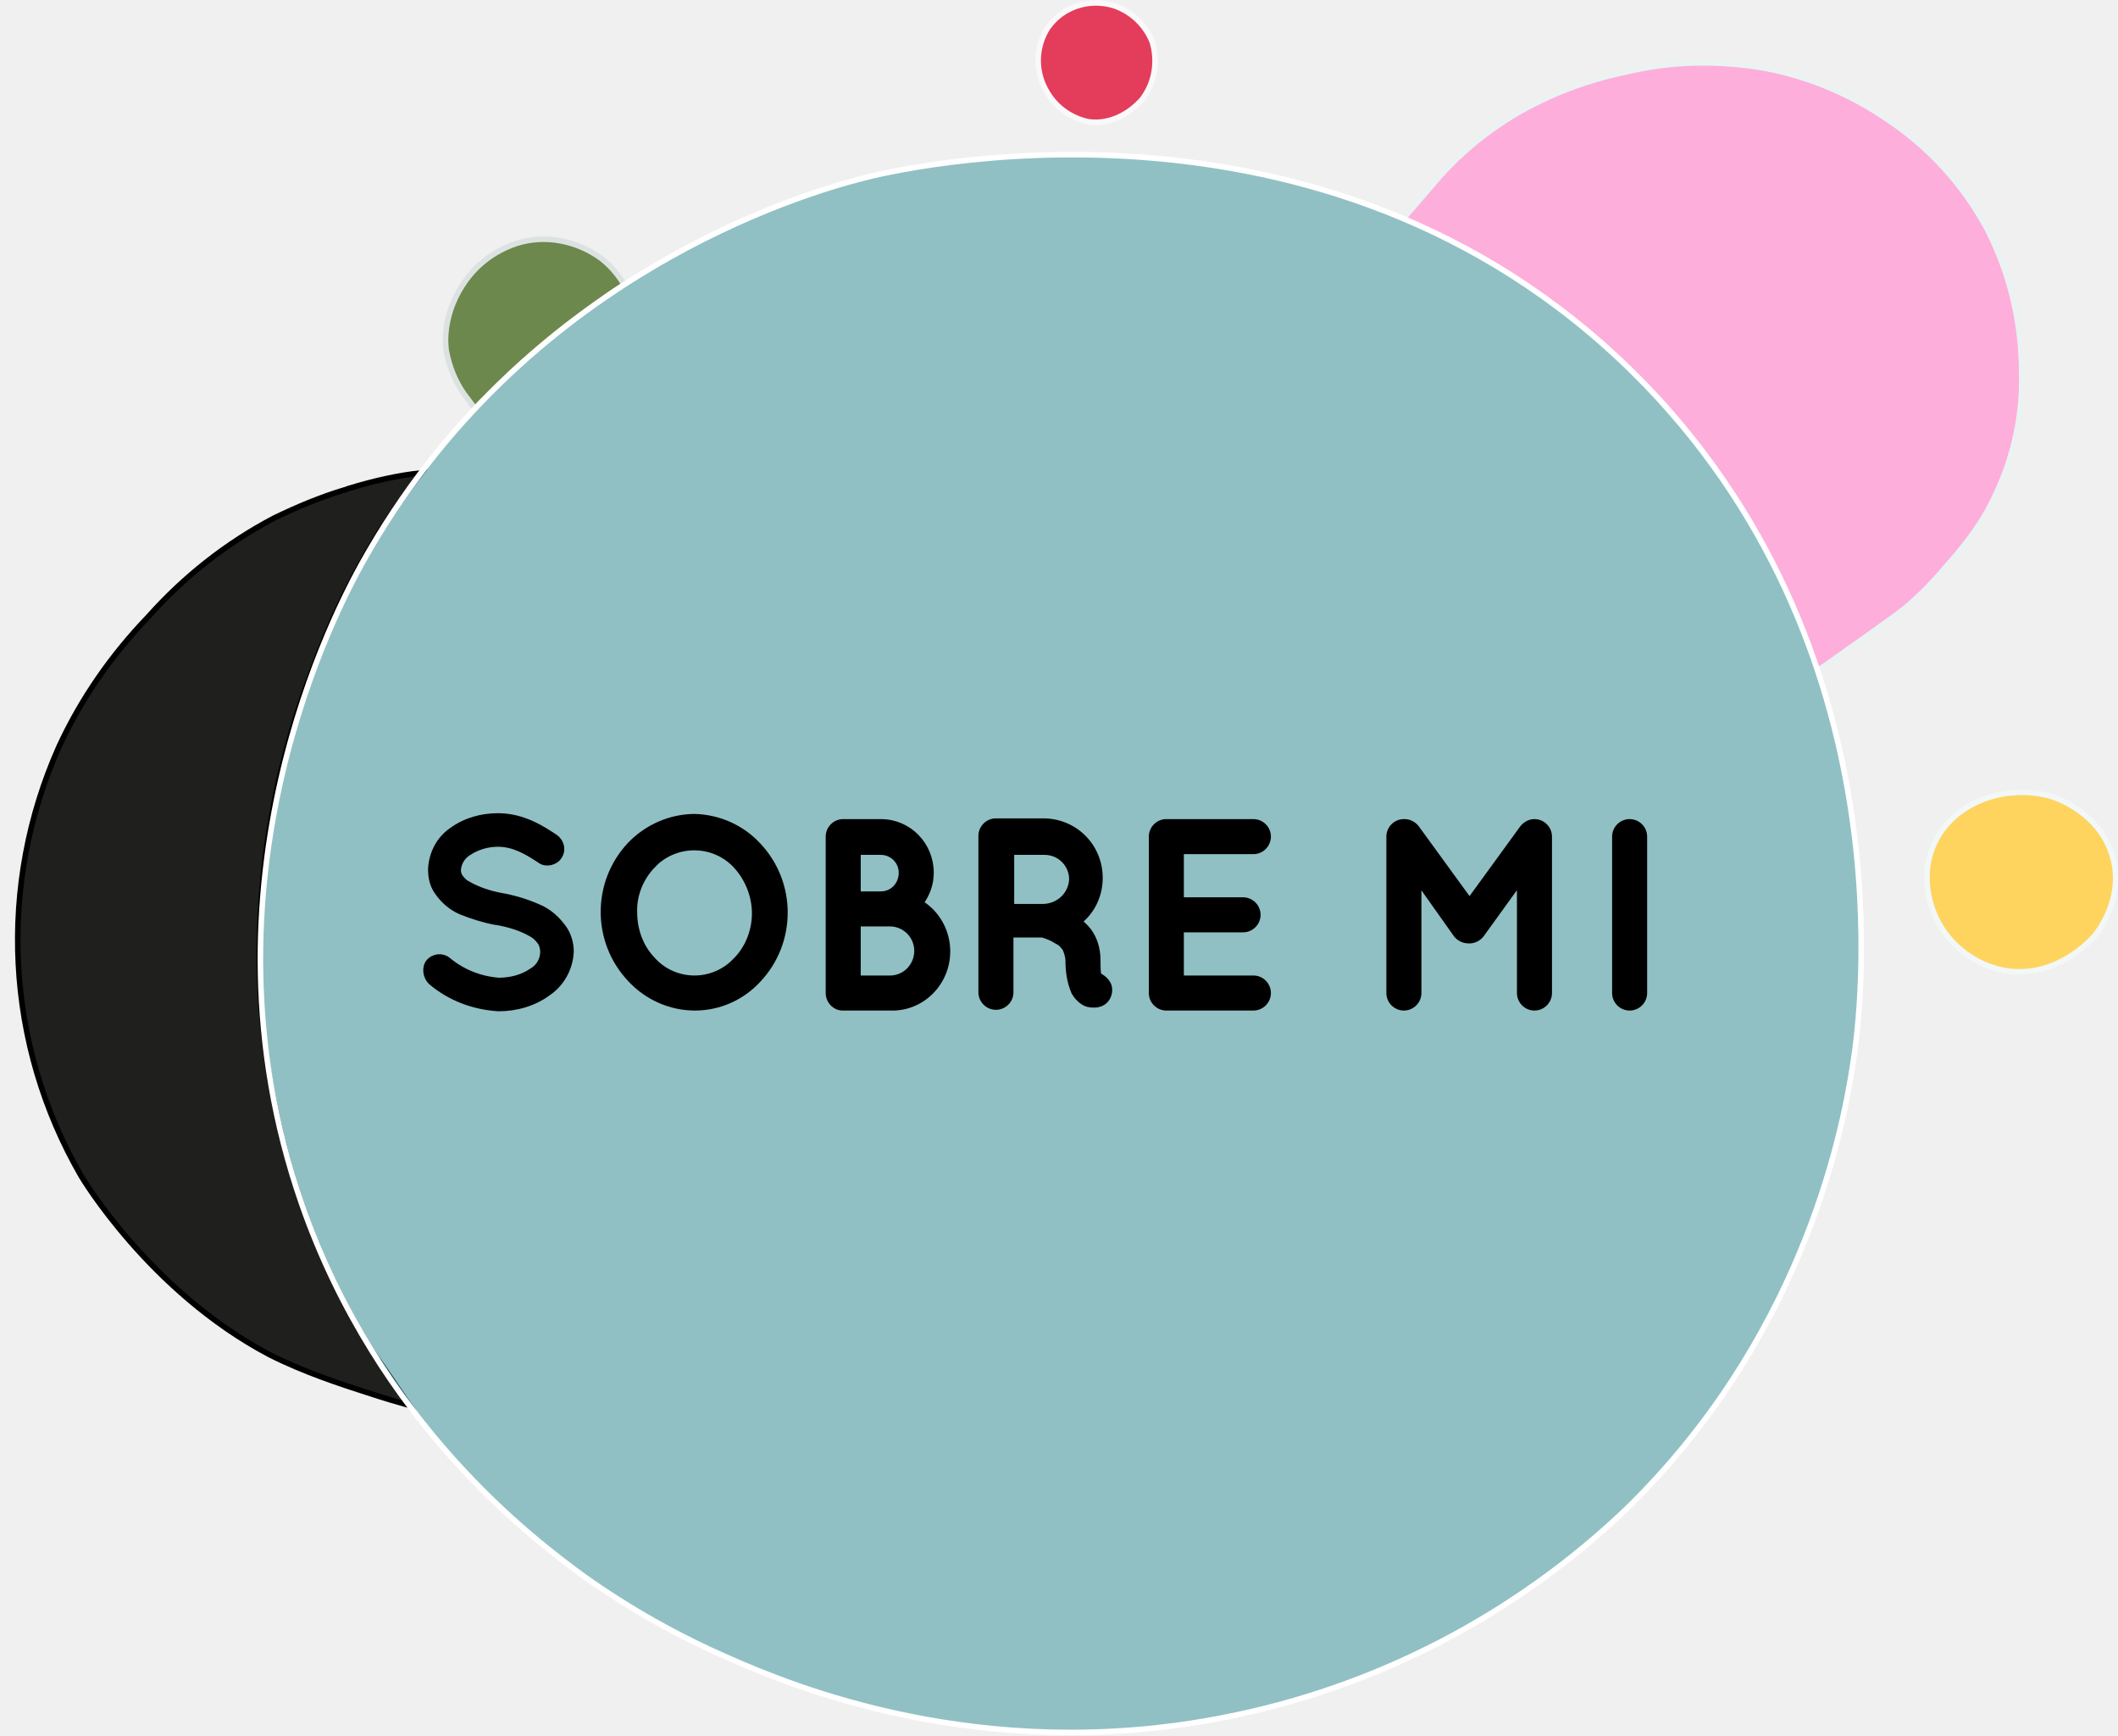
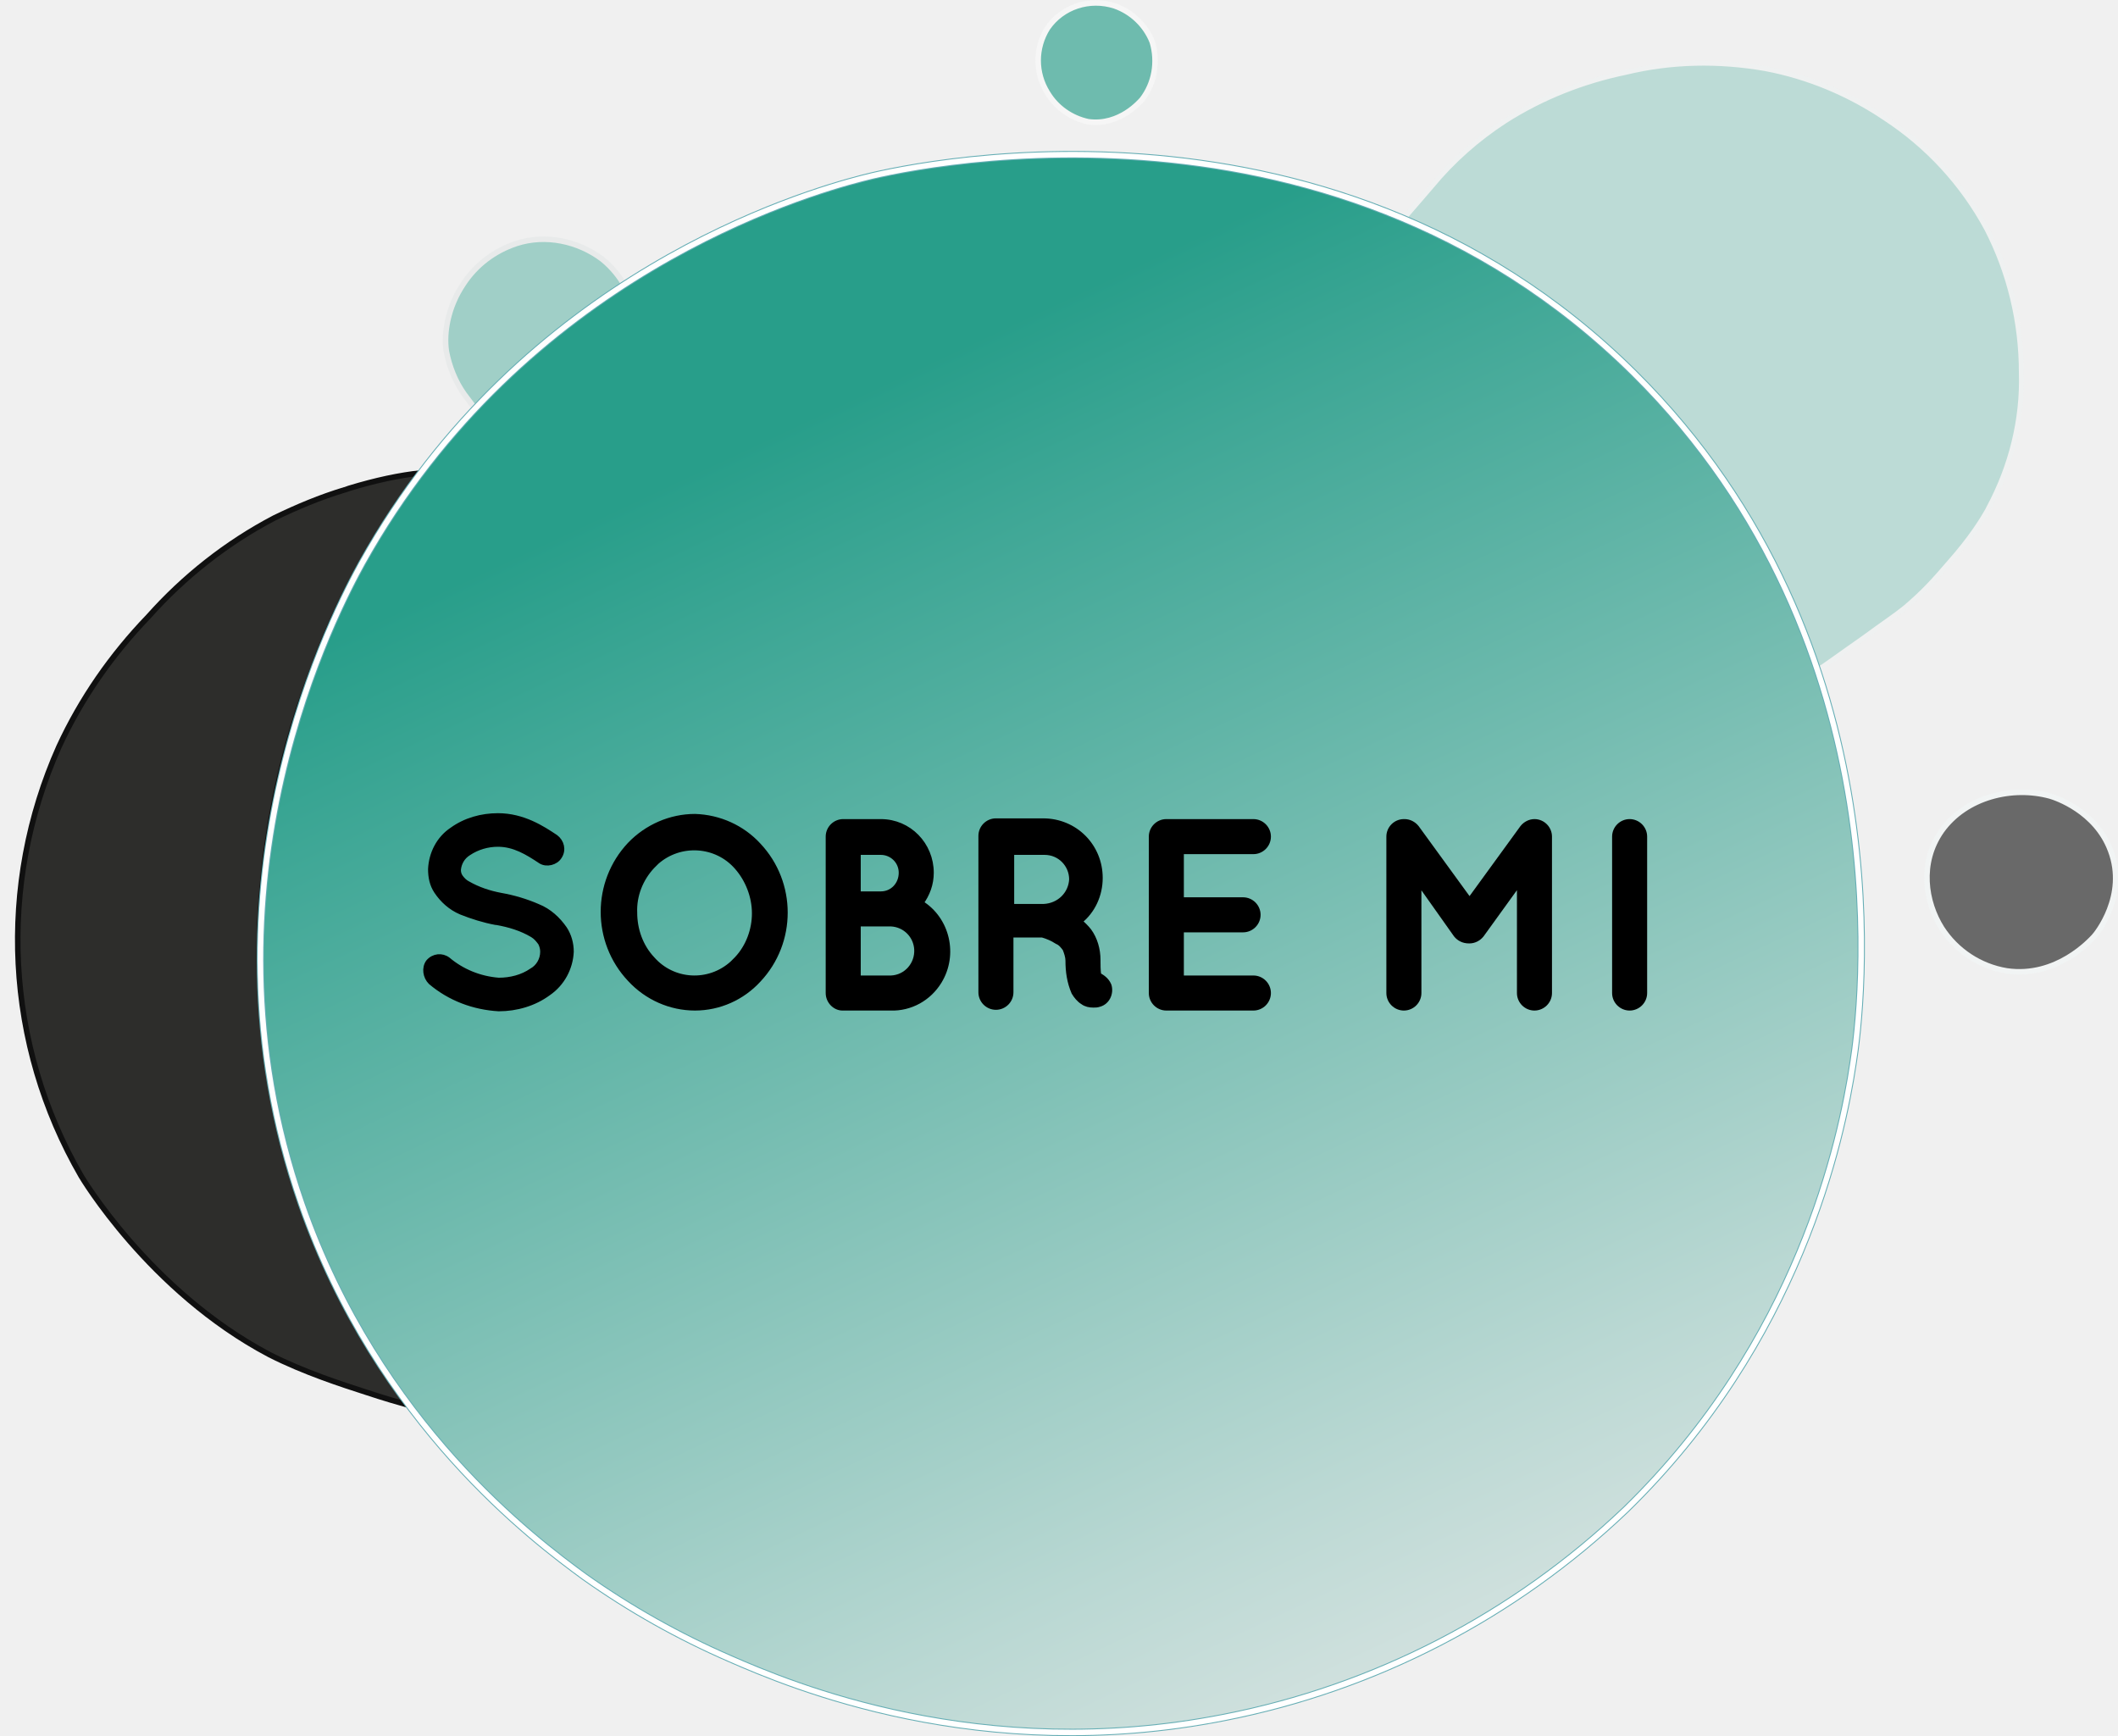
<svg xmlns="http://www.w3.org/2000/svg" version="1.1" id="trazado" x="0px" y="0px" viewBox="0 0 287.1 235.2" style="enable-background:new 0 0 287.1 235.2;" xml:space="preserve">
  <style type="text/css">
- 	.st0{fill:#FDAEDB;stroke:#EBF2F2;stroke-width:0.672;stroke-miterlimit:10;enable-background:new    ;}
- 	.st1{fill:#E43C5B;stroke:#F9F9F9;stroke-width:0.75;stroke-miterlimit:10;}
- 	.st2{fill:#FED45F;stroke:#F2F7F7;stroke-width:0.75;stroke-miterlimit:10;}
- 	.st3{fill:#1F1F1D;stroke:#000000;stroke-width:0.75;stroke-miterlimit:10;}
- 	.st4{fill:#6C884C;stroke:#DCE2E2;stroke-width:0.75;stroke-miterlimit:10;enable-background:new    ;}
- 	.st5{opacity:0.5;fill:#308F97;}
+ 	.st0{opacity:0.26;fill:#289E8A;stroke:#EBF2F2;stroke-width:0.672;stroke-miterlimit:10;}
+ 	.st1{opacity:0.65;fill:#289E8A;stroke:#F9F9F9;stroke-width:0.75;stroke-miterlimit:10;}
+ 	.st2{opacity:0.56;stroke:#F2F7F7;stroke-width:0.75;stroke-miterlimit:10;}
+ 	.st3{opacity:0.93;fill:#1F1F1D;stroke:#000000;stroke-width:0.75;stroke-miterlimit:10;}
+ 	.st4{opacity:0.4;fill:#289E8A;stroke:#DCE2E2;stroke-width:0.75;stroke-miterlimit:10;}
+ 	.st5{fill:url(#SVGID_1_);stroke:#65ADB4;stroke-miterlimit:10;enable-background:new    ;}
	.st6{fill:none;stroke:#FFFFFF;stroke-width:0.75;stroke-miterlimit:10;}
	.st7{stroke:#000000;stroke-width:0.75;stroke-miterlimit:10;}
	.st8{fill:#B17CB5;stroke:#EBF2F2;stroke-width:0.672;stroke-miterlimit:10;}
</style>
  <path class="st0" d="M190.3,29.6c0,0,3.3-3.8,3.8-4.4c2.8-3.4,6.2-6.4,9.9-8.8c5-3.2,10.6-5.4,16.4-6.6c6.2-1.5,12.6-1.6,18.9-0.5  c5.8,1.1,11.3,3.4,16.2,6.7c5.8,3.8,10.5,8.9,13.8,15c3.1,6,4.7,12.7,4.7,19.5c0.2,6.4-1.4,12.7-4.4,18.3c-0.1,0.2-0.2,0.4-0.2,0.4  c-0.7,1.2-2.1,3.6-5.3,7.2c-1.8,2.1-3.4,3.9-5.9,6c-1.5,1.2-2.2,1.6-5.9,4.3c-2.6,1.8-4.6,3.3-6,4.2c-2.1-5.8-4.3-10.5-6-14  c-1.4-2.8-2.9-5.8-5.3-9.6c-1-1.6-3.5-5.4-7.3-10c-1.3-1.6-5.1-6-10.8-11c-6.6-5.7-12.3-9.2-14-10.2c-3.8-2.3-7.4-4-7.4-4  C193.7,31.2,190.3,29.6,190.3,29.6z" />
  <path class="st1" d="M142,3.8c-1.7,2.7-1.7,6.1,0,8.8c1.2,2,3.2,3.4,5.5,3.9c4.3,0.6,7.1-2.8,7.3-3c1.7-2.2,2.2-5.1,1.4-7.8  c-0.9-2.3-2.8-4.1-5.1-4.9C147.7-0.3,144,0.9,142,3.8z" />
  <path class="st2" d="M263.2,112.6c-3.1,4.4-2.2,9.7,0,13.2c2,3.1,5.2,5.2,8.8,5.8c6.8,1,11.4-4.2,11.8-4.6s4.6-5.6,2.3-11.7  c-2-5.4-7.5-7.2-8.2-7.4C272.8,106.5,266.5,108,263.2,112.6z" />
  <path class="st3" d="M57.1,64.1c-2.9,0.3-6.2,1-9.8,2.1c-0.3,0.1-0.5,0.2-0.6,0.2c-3.3,1-6.4,2.3-9.5,3.8c-6.5,3.4-12.3,8-17.1,13.4  c-5,5.2-9.1,11.1-12.1,17.6c-8.4,18.8-7.3,40.4,3,58.2c0,0,9.2,15.6,25.5,24.2c4.7,2.4,10,4.1,13.1,5.1c2.4,0.8,4.5,1.4,5.9,1.8  c-1.7-2.5-3.4-5-5.1-7.4c-2.4-3.8-5.3-9.1-7.9-15.6c-1.6-4-6-15.6-7.1-31c-1.4-20.2,3.4-36.6,7.1-46.1c2-5.5,4.9-11.8,9-18.4  C53.4,69.1,55.2,66.5,57.1,64.1z" />
-   <path class="st4" d="M64.4,55.4c-0.5-0.7-1-1.3-1.5-2c-1.2-1.7-2-3.7-2.4-5.8c-0.2-1.4-0.1-2.8,0.2-4.2c0.4-1.8,1.1-3.4,2.1-4.9  c1.7-2.6,4.2-4.5,7.2-5.5c4-1.3,8.4-0.3,11.6,2.1c1.5,1.2,2.5,2.6,3,3.5c-0.9,0.6-1.9,1.2-2.8,1.9c-1.6,1.2-3.3,2.4-4.9,3.6  c-0.3,0.2-4.3,3.4-7.1,6c-1.2,1.1-2.4,2.3-2.4,2.3c-0.7,0.7-1.3,1.3-1.6,1.6C65.2,54.5,64.8,55,64.4,55.4z" />
+   <path class="st4" d="M64.4,55.4c-0.5-0.7-1-1.3-1.5-2c-1.2-1.7-2-3.7-2.4-5.8c-0.2-1.4-0.1-2.8,0.2-4.2c0.4-1.8,1.1-3.4,2.1-4.9  C64.5,35.9,67,34,70,33c4-1.3,8.4-0.3,11.6,2.1c1.5,1.2,2.5,2.6,3,3.5c-0.9,0.6-1.9,1.2-2.8,1.9c-1.6,1.2-3.3,2.4-4.9,3.6  c-0.3,0.2-4.3,3.4-7.1,6c-1.2,1.1-2.4,2.3-2.4,2.3c-0.7,0.7-1.3,1.3-1.6,1.6C65.2,54.5,64.8,55,64.4,55.4z" />
+   <linearGradient id="SVGID_1_" gradientUnits="userSpaceOnUse" x1="203.534" y1="254.558" x2="110.494" y2="56.11">
+     <stop offset="0" style="stop-color:#EBEBEB" />
+     <stop offset="0.269" style="stop-color:#BAD8D3" />
+     <stop offset="0.878" style="stop-color:#41A897" />
+     <stop offset="1" style="stop-color:#289E8A" />
+   </linearGradient>
  <path class="st5" d="M220.4,204.6c23.4-22.8,29.2-49.9,30.8-60.6c1-6.3,7.7-56.3-29.7-93.4C179.3,8.8,120.9,23.1,116.8,24.2  c-7.7,2-45.9,13-67.7,52.1c-3.2,5.8-23.4,43.3-8.2,86.9c10.4,29.8,31.6,45.6,38.3,50.5c6.2,4.4,12.8,8.1,19.7,11.1  c8.2,3.6,34,14.5,67,8C186.4,228.8,205.3,219,220.4,204.6z" />
  <path class="st6" d="M220.4,204.6c23.4-22.8,29.2-49.9,30.8-60.6c1-6.3,7.7-56.3-29.7-93.4C179.3,8.8,120.9,23.1,116.8,24.2  c-7.7,2-45.9,13-67.7,52.1c-3.2,5.8-23.4,43.3-8.2,86.9c10.4,29.8,31.6,45.6,38.3,50.5c6.2,4.4,12.8,8.1,19.7,11.1  c8.2,3.6,34,14.5,67,8C186.4,228.8,205.3,219,220.4,204.6z" />
-   <path class="st7" d="M58.1,130.4c0.7-0.8,1.8-0.9,2.6-0.3c1.9,1.6,4.3,2.6,6.9,2.8c1.6,0,3.2-0.4,4.5-1.3c0.9-0.5,1.5-1.5,1.5-2.6  c0-0.4-0.1-0.8-0.3-1.2c-0.3-0.4-0.6-0.8-1.1-1.1c-1.5-0.9-3.2-1.4-4.9-1.7h-0.1c-1.6-0.3-3.2-0.8-4.7-1.4c-1.4-0.6-2.5-1.6-3.3-2.8  c-0.6-0.9-0.8-1.9-0.8-3c0.1-2.1,1.1-4.1,2.9-5.3c1.8-1.3,4-1.9,6.2-1.9c3.4,0,6,1.7,7.8,2.9c0.8,0.6,1.1,1.7,0.5,2.6  c-0.5,0.8-1.7,1.1-2.5,0.6l0,0c-1.8-1.2-3.6-2.3-5.8-2.3c-1.4,0-2.8,0.4-4,1.2c-0.8,0.5-1.3,1.3-1.4,2.3c0,0.4,0.1,0.7,0.3,1  c0.3,0.4,0.6,0.7,1,0.9c1.4,0.8,2.9,1.3,4.5,1.6h0c1.7,0.3,3.4,0.8,5,1.5c1.5,0.6,2.7,1.7,3.6,3c0.6,0.9,0.9,2,0.9,3.1  c-0.1,2.2-1.2,4.3-3.1,5.6c-1.9,1.4-4.3,2.1-6.7,2.1c-3.4-0.2-6.6-1.4-9.2-3.6C57.7,132.4,57.5,131.2,58.1,130.4z" />
+   <path class="st7" d="M58.1,130.4c0.7-0.8,1.8-0.9,2.6-0.3c1.9,1.6,4.3,2.6,6.9,2.8c1.6,0,3.2-0.4,4.5-1.3c0.9-0.5,1.5-1.5,1.5-2.6  c0-0.4-0.1-0.8-0.3-1.2c-0.3-0.4-0.6-0.8-1.1-1.1c-1.5-0.9-3.2-1.4-4.9-1.7h-0.1c-1.6-0.3-3.2-0.8-4.7-1.4c-1.4-0.6-2.5-1.6-3.3-2.8  c-0.6-0.9-0.8-1.9-0.8-3c0.1-2.1,1.1-4.1,2.9-5.3c1.8-1.3,4-1.9,6.2-1.9c3.4,0,6,1.7,7.8,2.9c0.8,0.6,1.1,1.7,0.5,2.6  c-0.5,0.8-1.7,1.1-2.5,0.6l0,0c-1.8-1.2-3.6-2.3-5.8-2.3c-1.4,0-2.8,0.4-4,1.2c-0.8,0.5-1.3,1.3-1.4,2.3c0,0.4,0.1,0.7,0.3,1  c0.3,0.4,0.6,0.7,1,0.9c1.4,0.8,2.9,1.3,4.5,1.6l0,0c1.7,0.3,3.4,0.8,5,1.5c1.5,0.6,2.7,1.7,3.6,3c0.6,0.9,0.9,2,0.9,3.1  c-0.1,2.2-1.2,4.3-3.1,5.6c-1.9,1.4-4.3,2.1-6.7,2.1c-3.4-0.2-6.6-1.4-9.2-3.6C57.7,132.4,57.5,131.2,58.1,130.4z" />
  <path class="st7" d="M102.8,114.6c4.8,5.1,4.8,13.1,0,18.2c-2.2,2.4-5.3,3.8-8.6,3.8c-3.3,0-6.5-1.4-8.8-3.9  c-4.8-5.1-4.8-13.1,0-18.2c2.3-2.4,5.5-3.8,8.8-3.8C97.5,110.8,100.6,112.2,102.8,114.6z M102.3,123.8c0-2.3-0.9-4.6-2.4-6.3  c-2.8-3.2-7.7-3.5-10.9-0.7c-0.2,0.2-0.4,0.4-0.6,0.6c-1.6,1.7-2.5,4-2.4,6.3c0,2.3,0.8,4.6,2.4,6.3c2.8,3.2,7.7,3.5,10.9,0.6  c0.2-0.2,0.4-0.4,0.6-0.6C101.5,128.3,102.3,126,102.3,123.8L102.3,123.8z" />
-   <path class="st7" d="M112.3,134.6v-21.2c0-1.1,0.9-2,2-2h5.1c3.8,0,6.8,3.1,6.8,6.9c0,1.5-0.5,2.9-1.4,4.1c3.6,2.2,4.7,7,2.5,10.6  c-1.4,2.3-3.9,3.7-6.6,3.6h-6.5C113.2,136.6,112.3,135.7,112.3,134.6L112.3,134.6z M116.3,121.2h3.1c1.6,0,2.8-1.3,2.8-2.9  c0-1.6-1.3-2.8-2.8-2.8c0,0,0,0,0,0h-3.1L116.3,121.2z M116.3,132.6h4.5c2.1-0.1,3.6-1.9,3.5-3.9c-0.1-1.9-1.6-3.4-3.5-3.5h-4.5  V132.6z" />
-   <path class="st7" d="M150.3,133.6c0.3,1-0.2,2.2-1.3,2.5c-0.3,0.1-0.5,0.1-0.8,0.1l0,0c-0.5,0-1-0.1-1.4-0.4  c-0.5-0.3-0.9-0.8-1.2-1.3c-0.6-1.4-0.8-2.8-0.8-4.3c0-0.5-0.2-1.1-0.4-1.6c-0.3-0.4-0.6-0.8-1.1-1c-0.6-0.4-1.3-0.7-2-0.9h-4.3v7.8  c0,1.1-0.9,2-2,2s-2-0.9-2-2v-21.2c0-1.1,0.9-2,2-2h6.4c4.3,0,7.7,3.4,7.7,7.7c0,2.3-1,4.5-2.8,5.9c0.5,0.4,0.9,0.8,1.3,1.3  c0.8,1.1,1.2,2.5,1.2,3.9c0,0.7,0,1.4,0.1,2.1C149.7,132.6,150.1,133.1,150.3,133.6z M145.3,119.2c0-2-1.6-3.7-3.7-3.7c0,0,0,0,0,0  h-4.5v7.4h4.4C143.6,122.8,145.2,121.2,145.3,119.2L145.3,119.2z" />
+   <path class="st7" d="M112.3,134.6v-21.2c0-1.1,0.9-2,2-2h5.1c3.8,0,6.8,3.1,6.8,6.9c0,1.5-0.5,2.9-1.4,4.1c3.6,2.2,4.7,7,2.5,10.6  c-1.4,2.3-3.9,3.7-6.6,3.6h-6.5C113.2,136.6,112.3,135.7,112.3,134.6L112.3,134.6z M116.3,121.2h3.1c1.6,0,2.8-1.3,2.8-2.9  s-1.3-2.8-2.8-2.8l0,0h-3.1V121.2z M116.3,132.6h4.5c2.1-0.1,3.6-1.9,3.5-3.9c-0.1-1.9-1.6-3.4-3.5-3.5h-4.5V132.6z" />
+   <path class="st7" d="M150.3,133.6c0.3,1-0.2,2.2-1.3,2.5c-0.3,0.1-0.5,0.1-0.8,0.1l0,0c-0.5,0-1-0.1-1.4-0.4  c-0.5-0.3-0.9-0.8-1.2-1.3c-0.6-1.4-0.8-2.8-0.8-4.3c0-0.5-0.2-1.1-0.4-1.6c-0.3-0.4-0.6-0.8-1.1-1c-0.6-0.4-1.3-0.7-2-0.9H137v7.8  c0,1.1-0.9,2-2,2s-2-0.9-2-2v-21.2c0-1.1,0.9-2,2-2h6.4c4.3,0,7.7,3.4,7.7,7.7c0,2.3-1,4.5-2.8,5.9c0.5,0.4,0.9,0.8,1.3,1.3  c0.8,1.1,1.2,2.5,1.2,3.9c0,0.7,0,1.4,0.1,2.1C149.7,132.6,150.1,133.1,150.3,133.6z M145.3,119.2c0-2-1.6-3.7-3.7-3.7l0,0h-4.5v7.4  h4.4C143.6,122.8,145.2,121.2,145.3,119.2L145.3,119.2z" />
  <path class="st7" d="M156.1,134.6v-21.2c0-1.1,0.9-2,2-2h11.8c1.1,0,2,0.9,2,2s-0.9,2-2,2h-9.8v6.6h8.4c1.1,0,2,0.9,2,2s-0.9,2-2,2  h-8.4v6.6h9.8c1.1,0,2,0.9,2,2s-0.9,2-2,2h-11.8C157,136.6,156.1,135.7,156.1,134.6z" />
  <path class="st7" d="M210,113.4v21.2c0,1.1-0.9,2-2,2s-2-0.9-2-2v-15.1l-5.2,7.2c-0.4,0.5-1,0.8-1.6,0.8h-0.1  c-0.7,0-1.3-0.3-1.7-0.8l-5.1-7.2v15.1c0,1.1-0.9,2-2,2s-2-0.9-2-2v-21.2c0-1.1,0.9-2,2-2h0.1c0.6,0,1.2,0.3,1.6,0.8l7.2,9.9  l7.2-9.9c0.4-0.5,1-0.8,1.6-0.8l0,0C209.1,111.4,210,112.3,210,113.4z" />
  <path class="st7" d="M218.9,113.4c0-1.1,0.9-2,2-2s2,0.9,2,2v21.2c0,1.1-0.9,2-2,2s-2-0.9-2-2V113.4z" />
  <path class="st8" d="M256.2,92.9" />
</svg>
